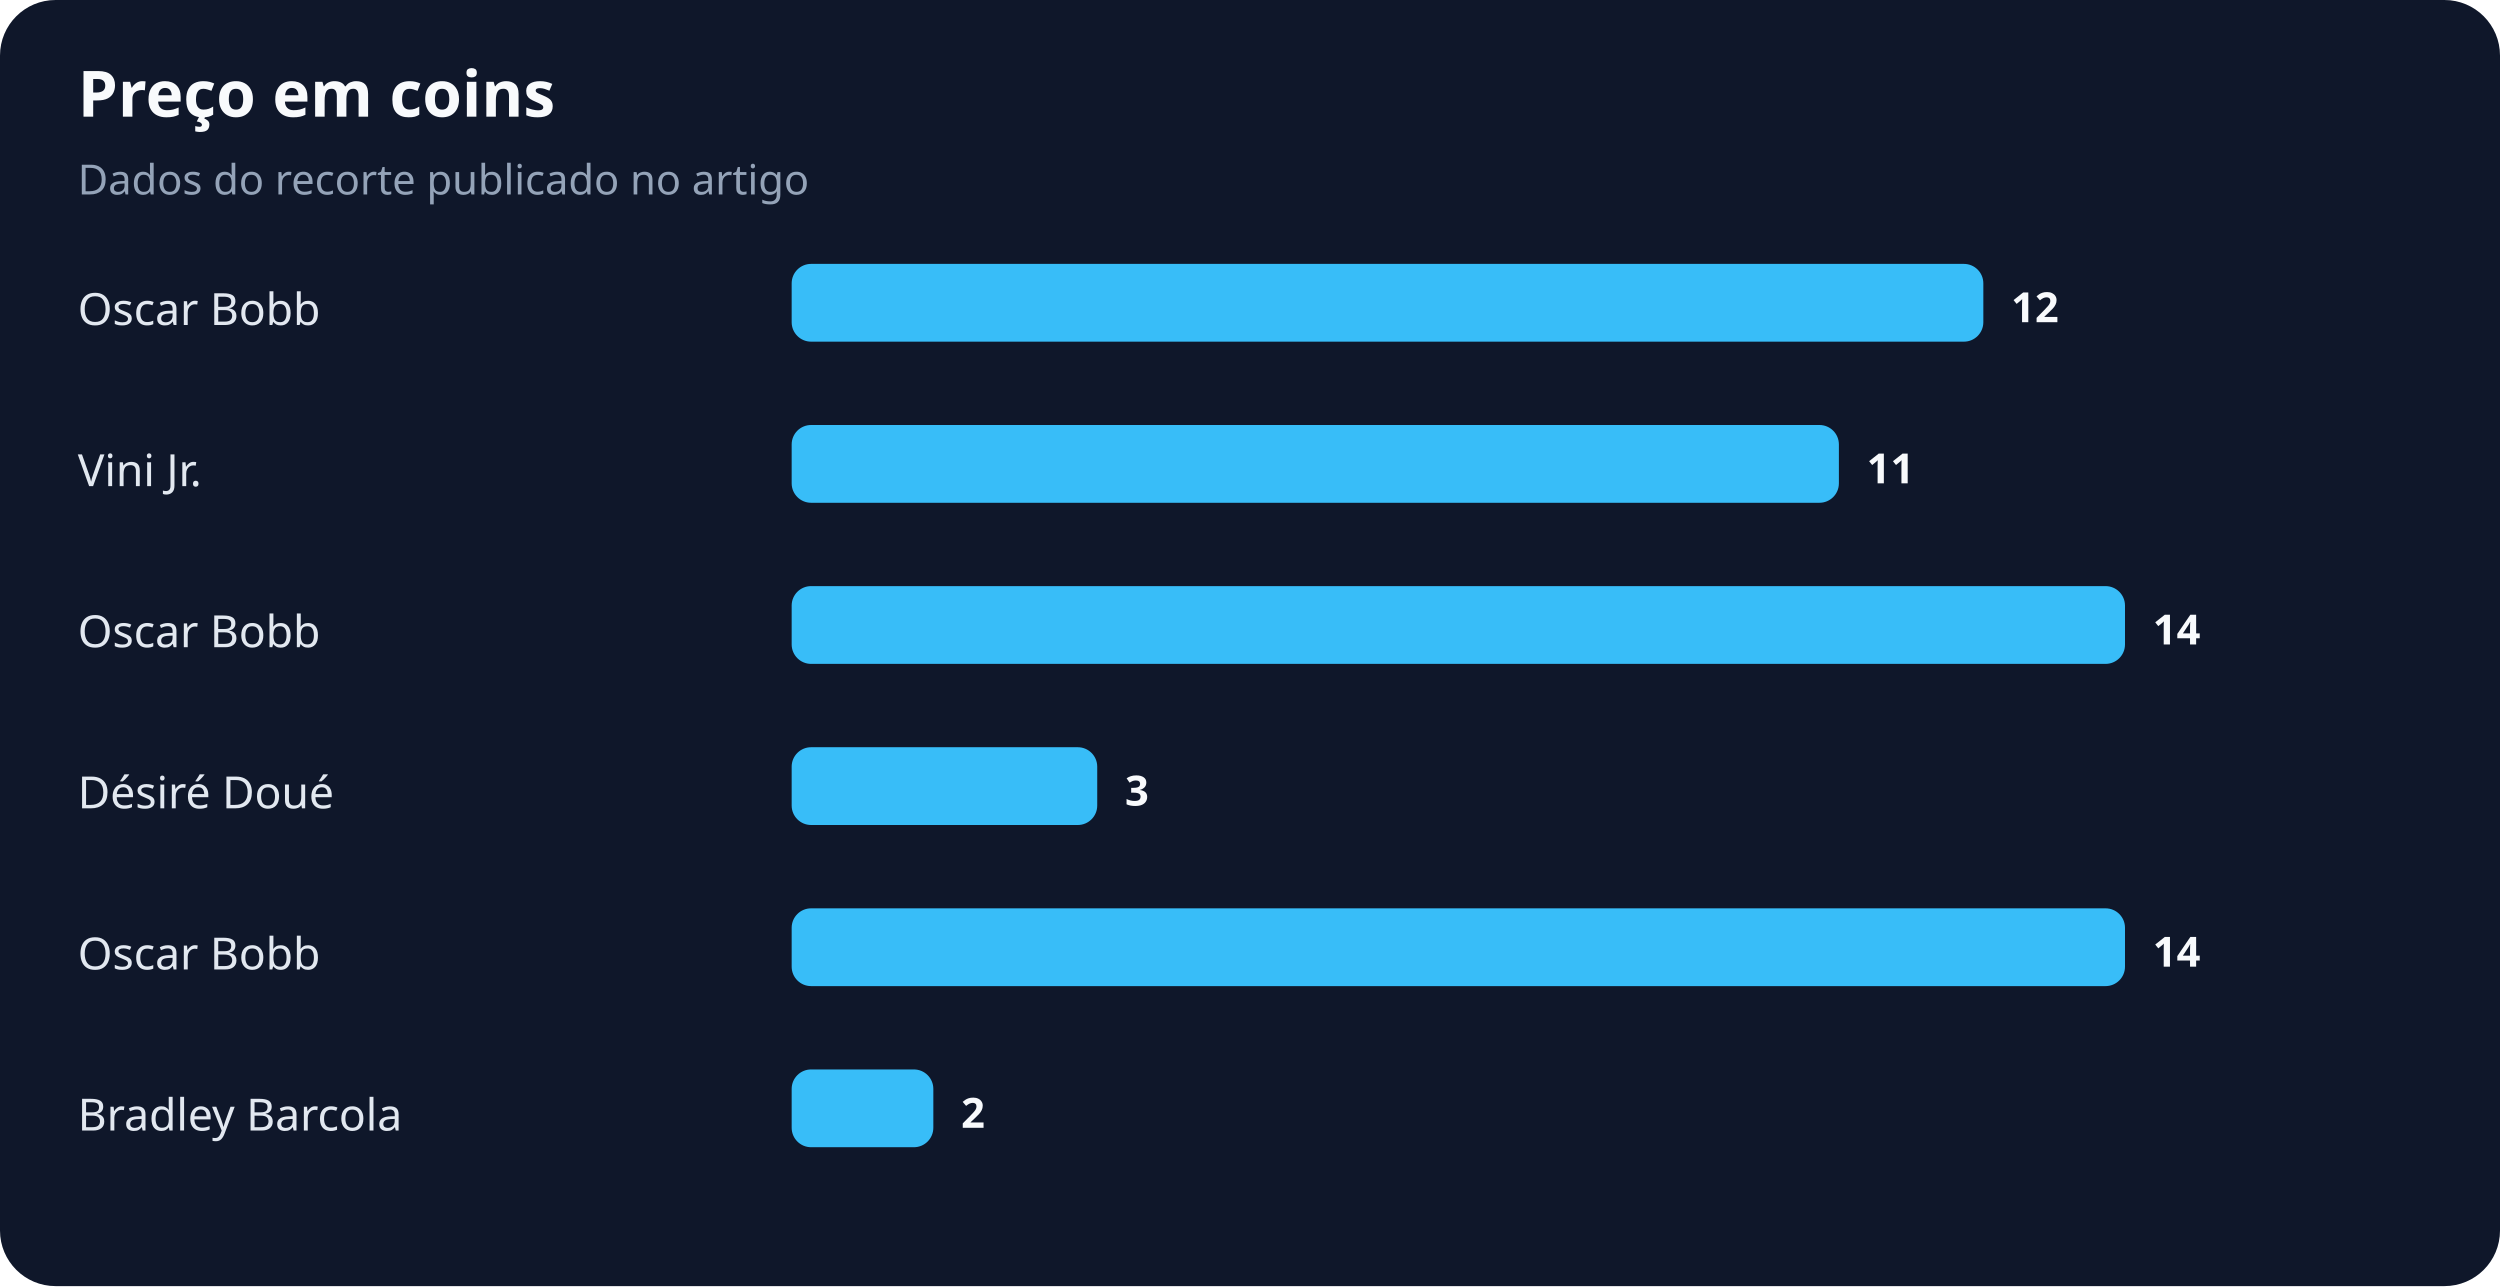
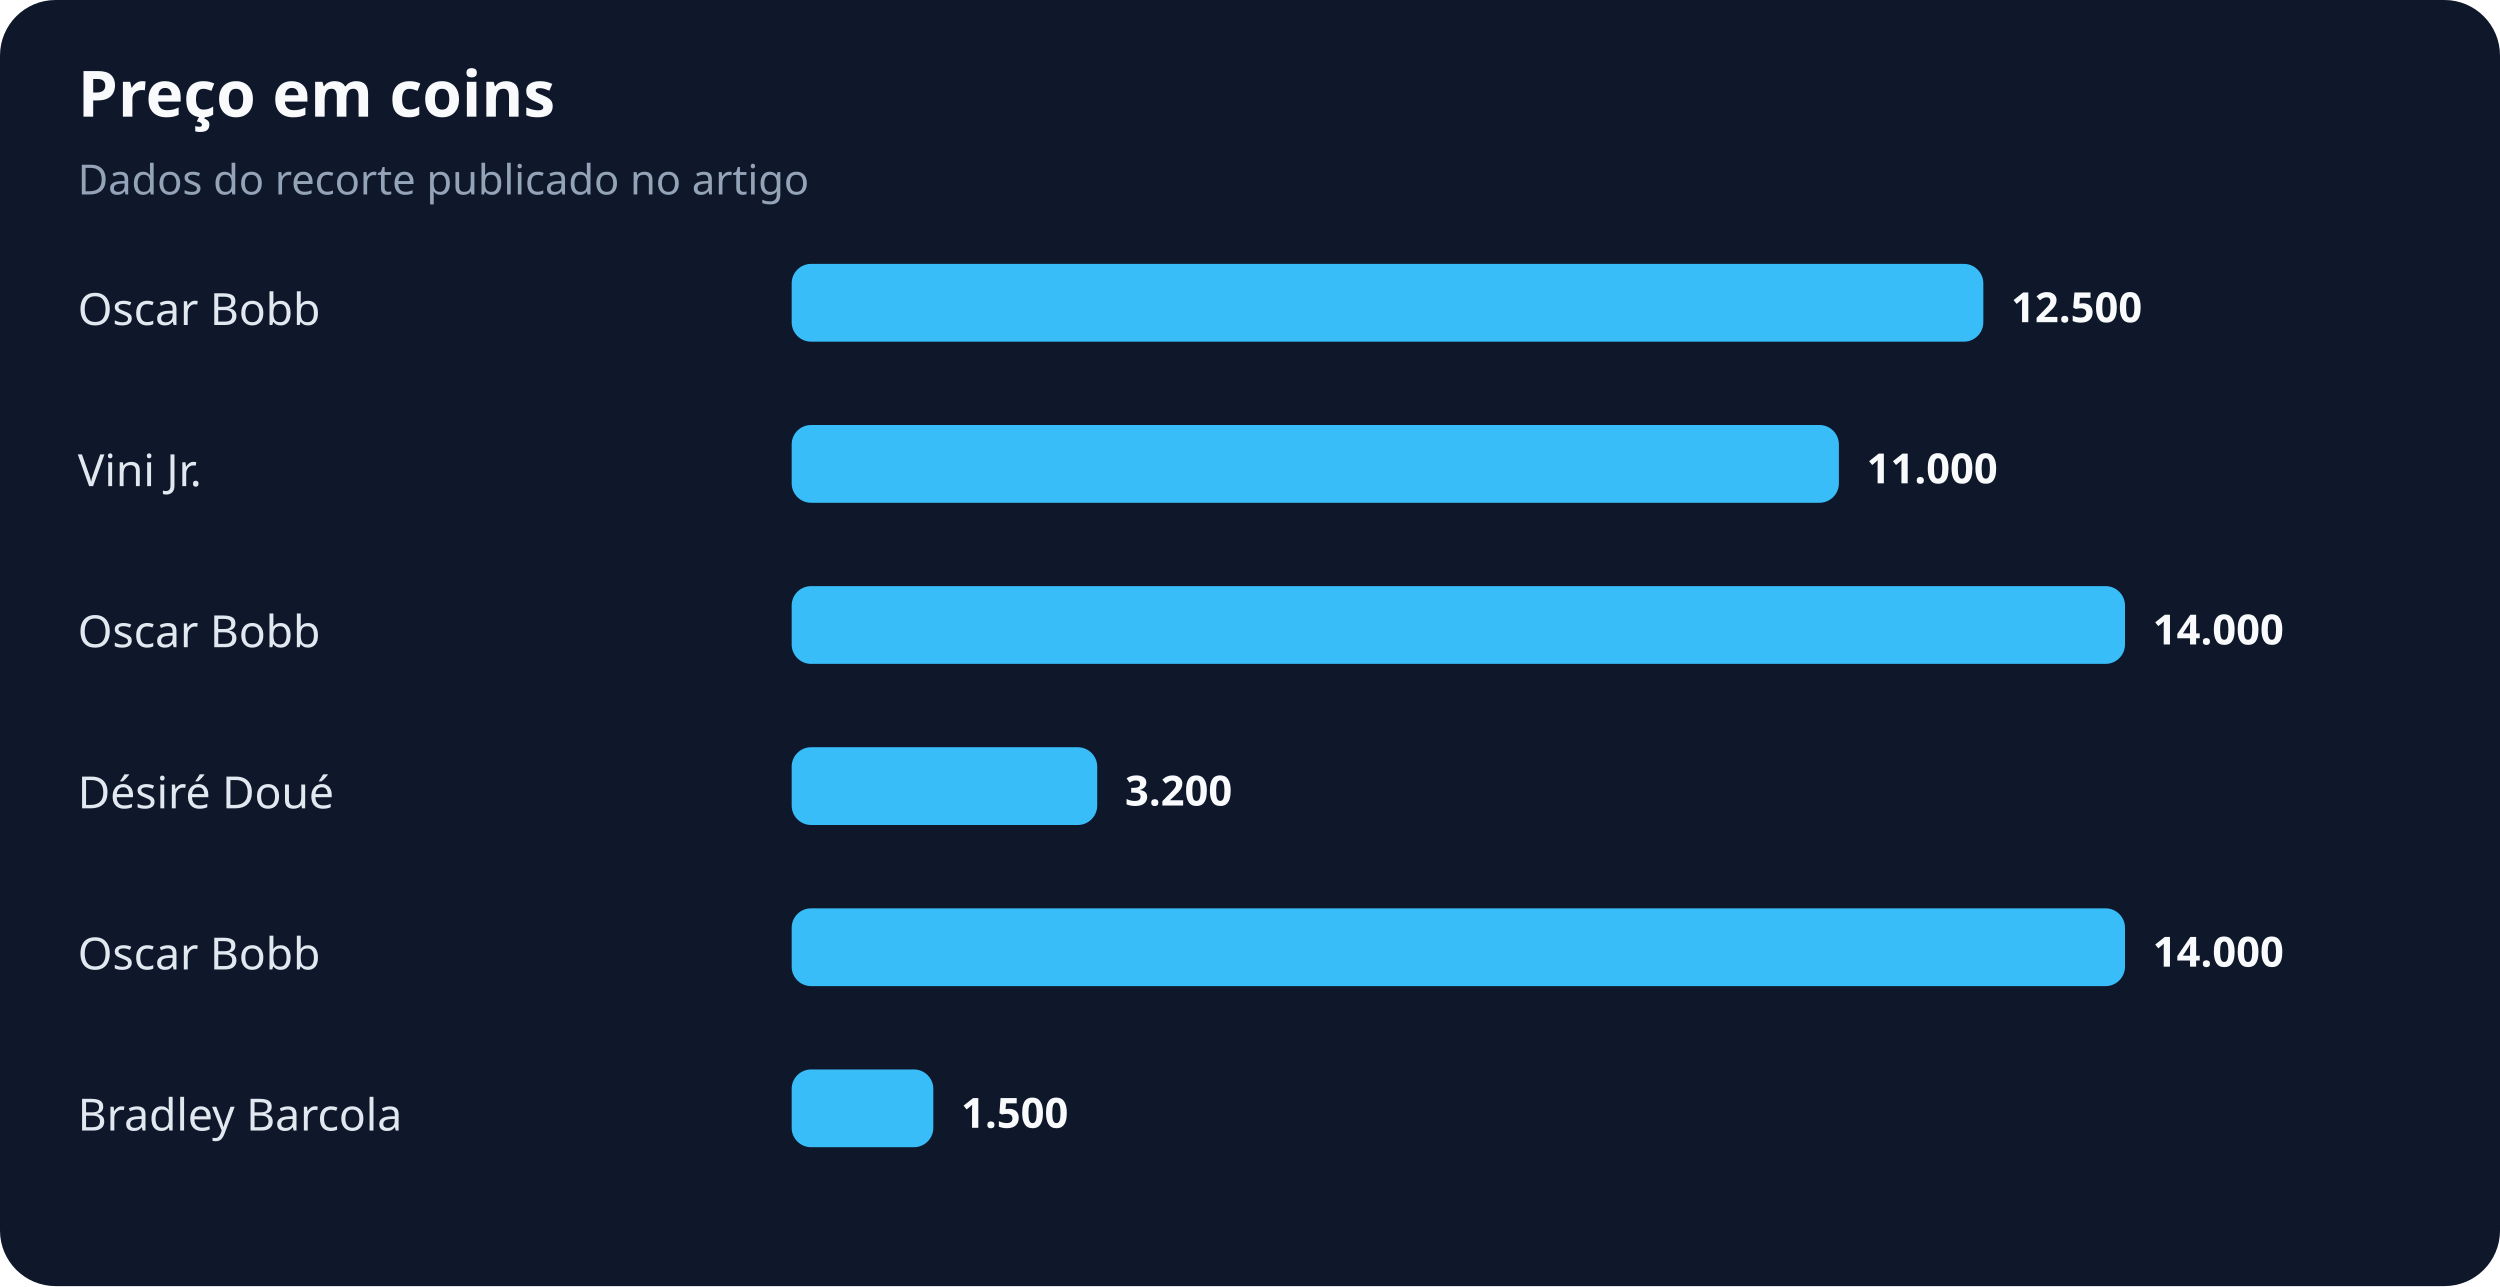
<svg xmlns="http://www.w3.org/2000/svg" width="900" height="463" viewBox="0 0 900 463" role="img" aria-labelledby="title desc">
  <rect width="100%" height="100%" rx="20" fill="#0f172a" />
  <text x="28" y="42" fill="#f8fafc" font-family="system-ui,sans-serif" font-size="23" font-weight="700">Preço em coins</text>
  <text x="28" y="70" fill="#94a3b8" font-family="system-ui,sans-serif" font-size="15">Dados do recorte publicado no artigo</text>
  <text x="28" y="117" fill="#e2e8f0" font-family="system-ui,sans-serif" font-size="16">Oscar Bobb</text>
  <rect x="285" y="95" width="429" height="28" rx="7" fill="#38bdf8" />
-   <text x="724" y="116" fill="#f8fafc" font-family="system-ui,sans-serif" font-size="15" font-weight="700">12</text>
+   <text x="724" y="116" fill="#f8fafc" font-family="system-ui,sans-serif" font-size="15" font-weight="700">12.500</text>
  <text x="28" y="175" fill="#e2e8f0" font-family="system-ui,sans-serif" font-size="16">Vini Jr.</text>
  <rect x="285" y="153" width="377" height="28" rx="7" fill="#38bdf8" />
-   <text x="672" y="174" fill="#f8fafc" font-family="system-ui,sans-serif" font-size="15" font-weight="700">11</text>
+   <text x="672" y="174" fill="#f8fafc" font-family="system-ui,sans-serif" font-size="15" font-weight="700">11.000</text>
  <text x="28" y="233" fill="#e2e8f0" font-family="system-ui,sans-serif" font-size="16">Oscar Bobb</text>
  <rect x="285" y="211" width="480" height="28" rx="7" fill="#38bdf8" />
-   <text x="775" y="232" fill="#f8fafc" font-family="system-ui,sans-serif" font-size="15" font-weight="700">14</text>
+   <text x="775" y="232" fill="#f8fafc" font-family="system-ui,sans-serif" font-size="15" font-weight="700">14.000</text>
  <text x="28" y="291" fill="#e2e8f0" font-family="system-ui,sans-serif" font-size="16">Désiré Doué</text>
  <rect x="285" y="269" width="110" height="28" rx="7" fill="#38bdf8" />
-   <text x="405" y="290" fill="#f8fafc" font-family="system-ui,sans-serif" font-size="15" font-weight="700">3</text>
+   <text x="405" y="290" fill="#f8fafc" font-family="system-ui,sans-serif" font-size="15" font-weight="700">3.200</text>
  <text x="28" y="349" fill="#e2e8f0" font-family="system-ui,sans-serif" font-size="16">Oscar Bobb</text>
  <rect x="285" y="327" width="480" height="28" rx="7" fill="#38bdf8" />
-   <text x="775" y="348" fill="#f8fafc" font-family="system-ui,sans-serif" font-size="15" font-weight="700">14</text>
+   <text x="775" y="348" fill="#f8fafc" font-family="system-ui,sans-serif" font-size="15" font-weight="700">14.000</text>
  <text x="28" y="407" fill="#e2e8f0" font-family="system-ui,sans-serif" font-size="16">Bradley Barcola</text>
  <rect x="285" y="385" width="51" height="28" rx="7" fill="#38bdf8" />
-   <text x="346" y="406" fill="#f8fafc" font-family="system-ui,sans-serif" font-size="15" font-weight="700">2</text>
+   <text x="346" y="406" fill="#f8fafc" font-family="system-ui,sans-serif" font-size="15" font-weight="700">1.500</text>
</svg>
